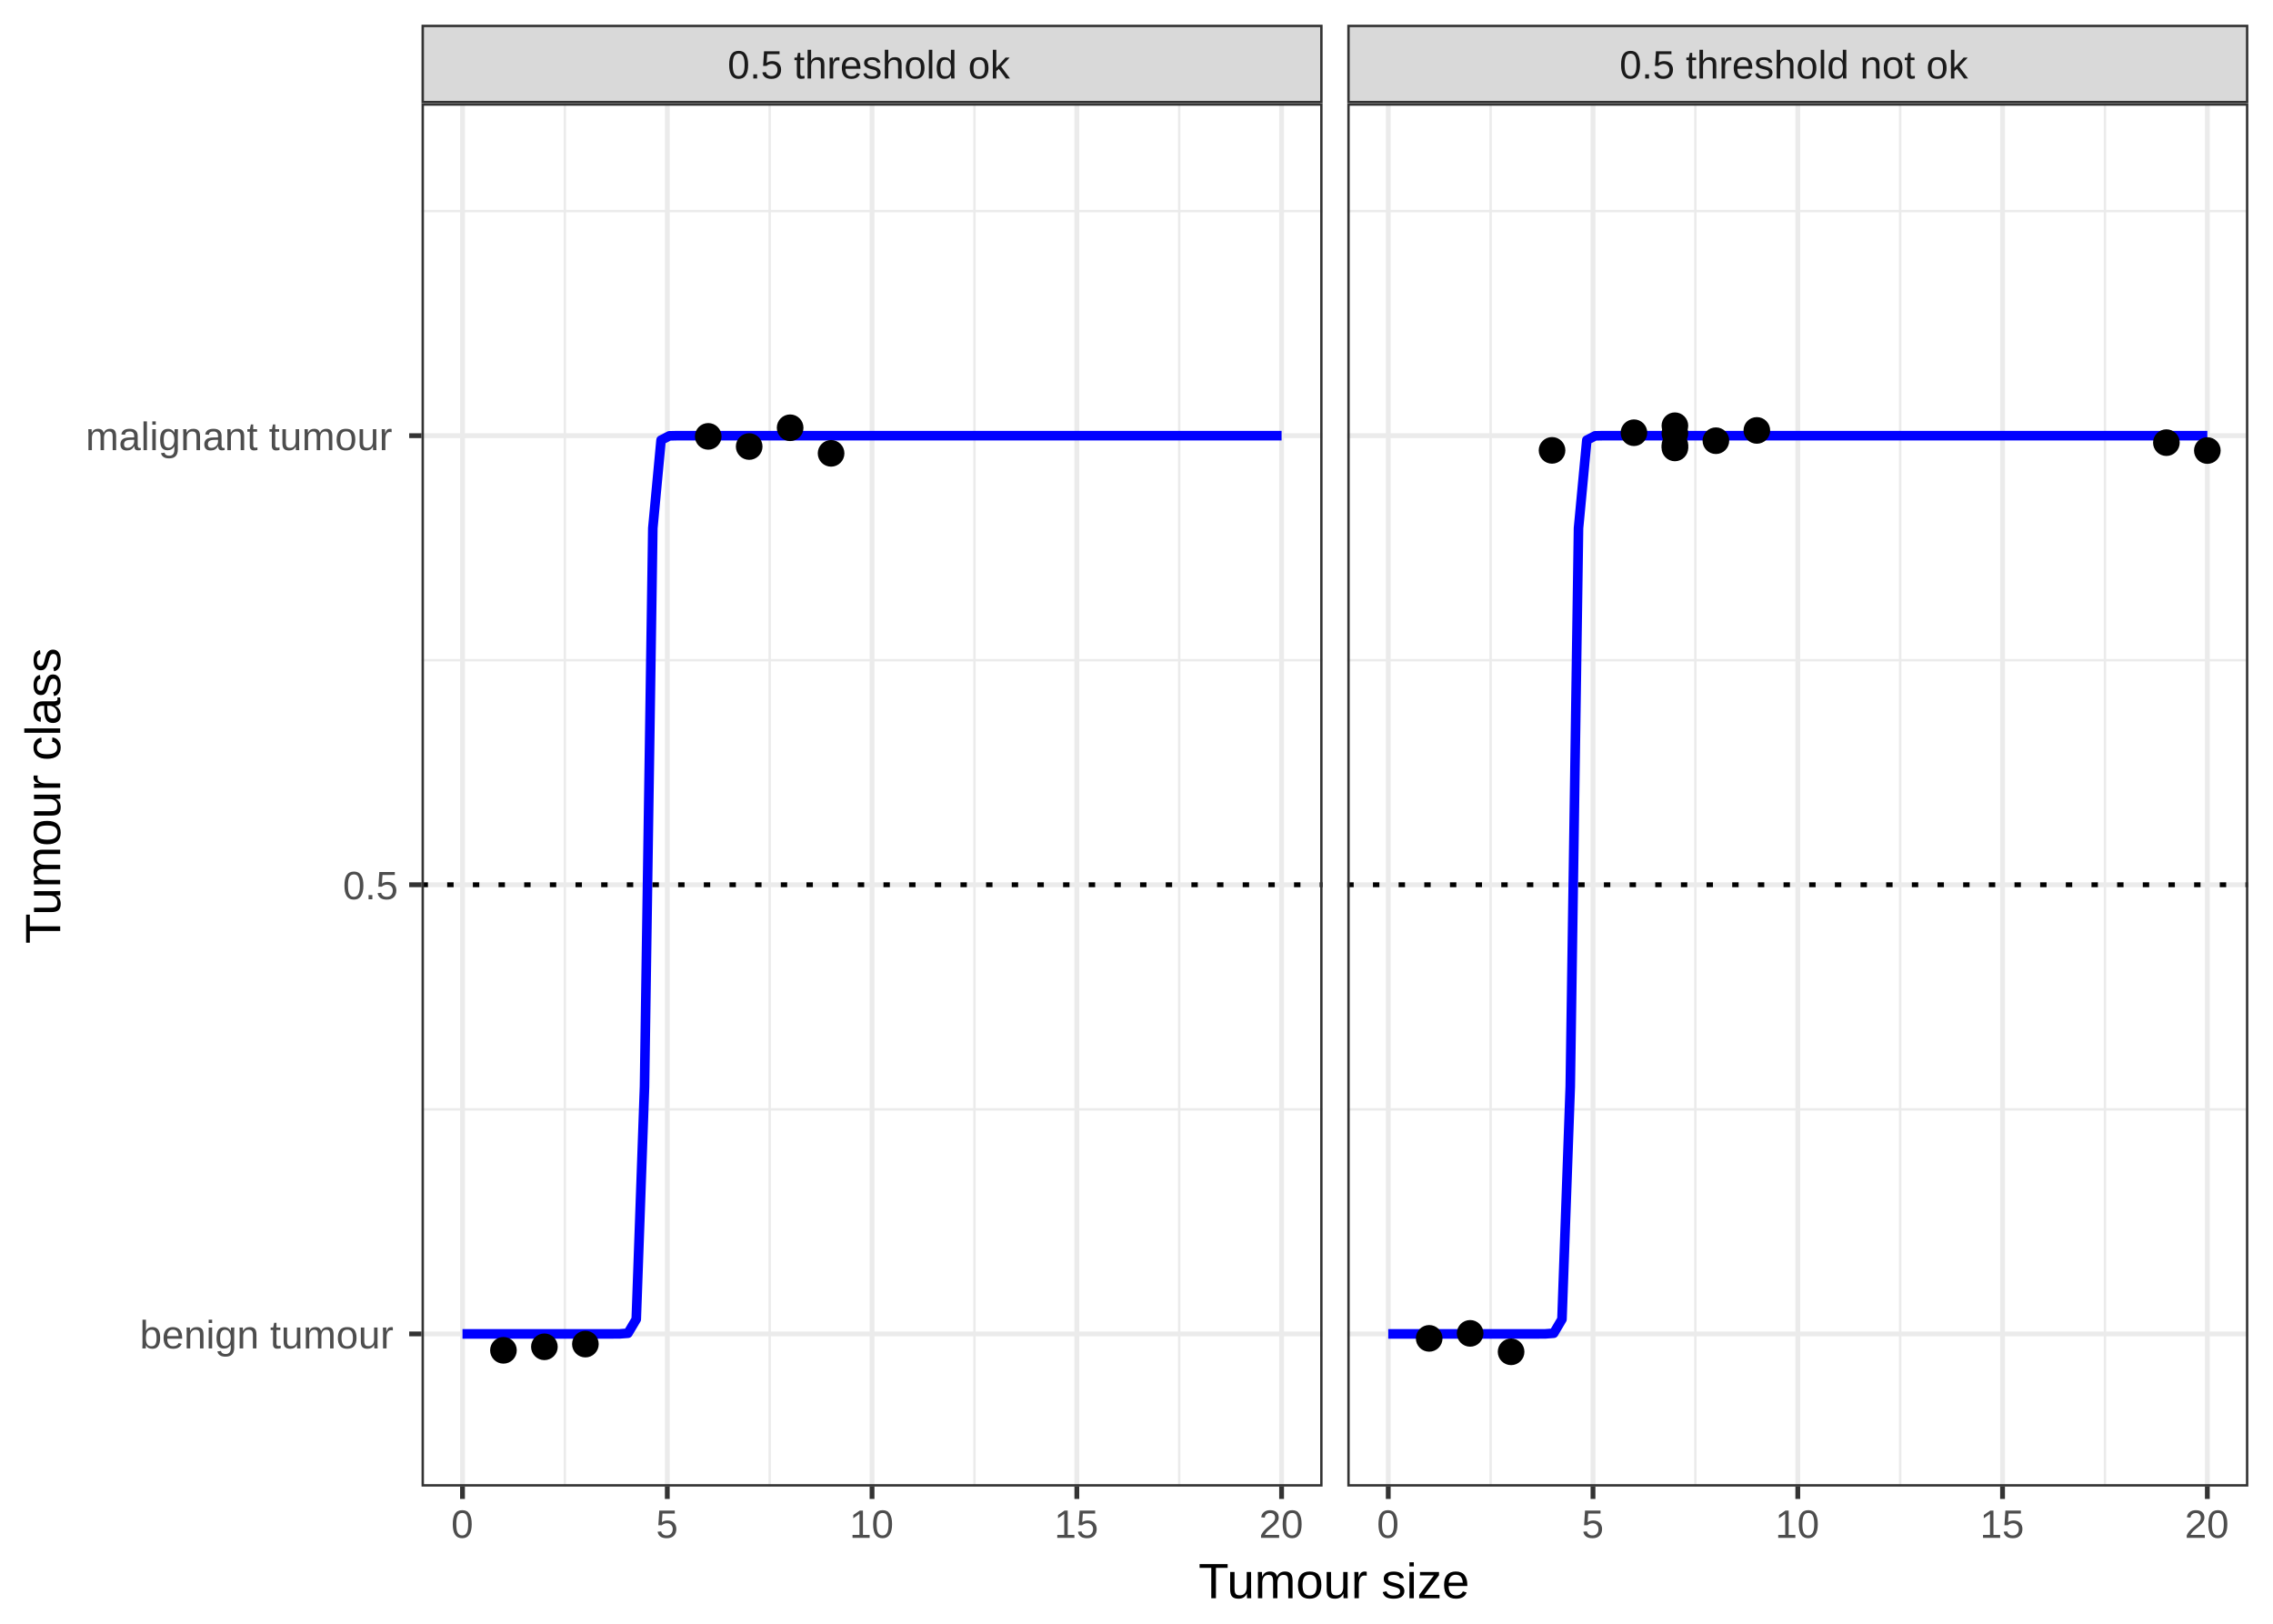
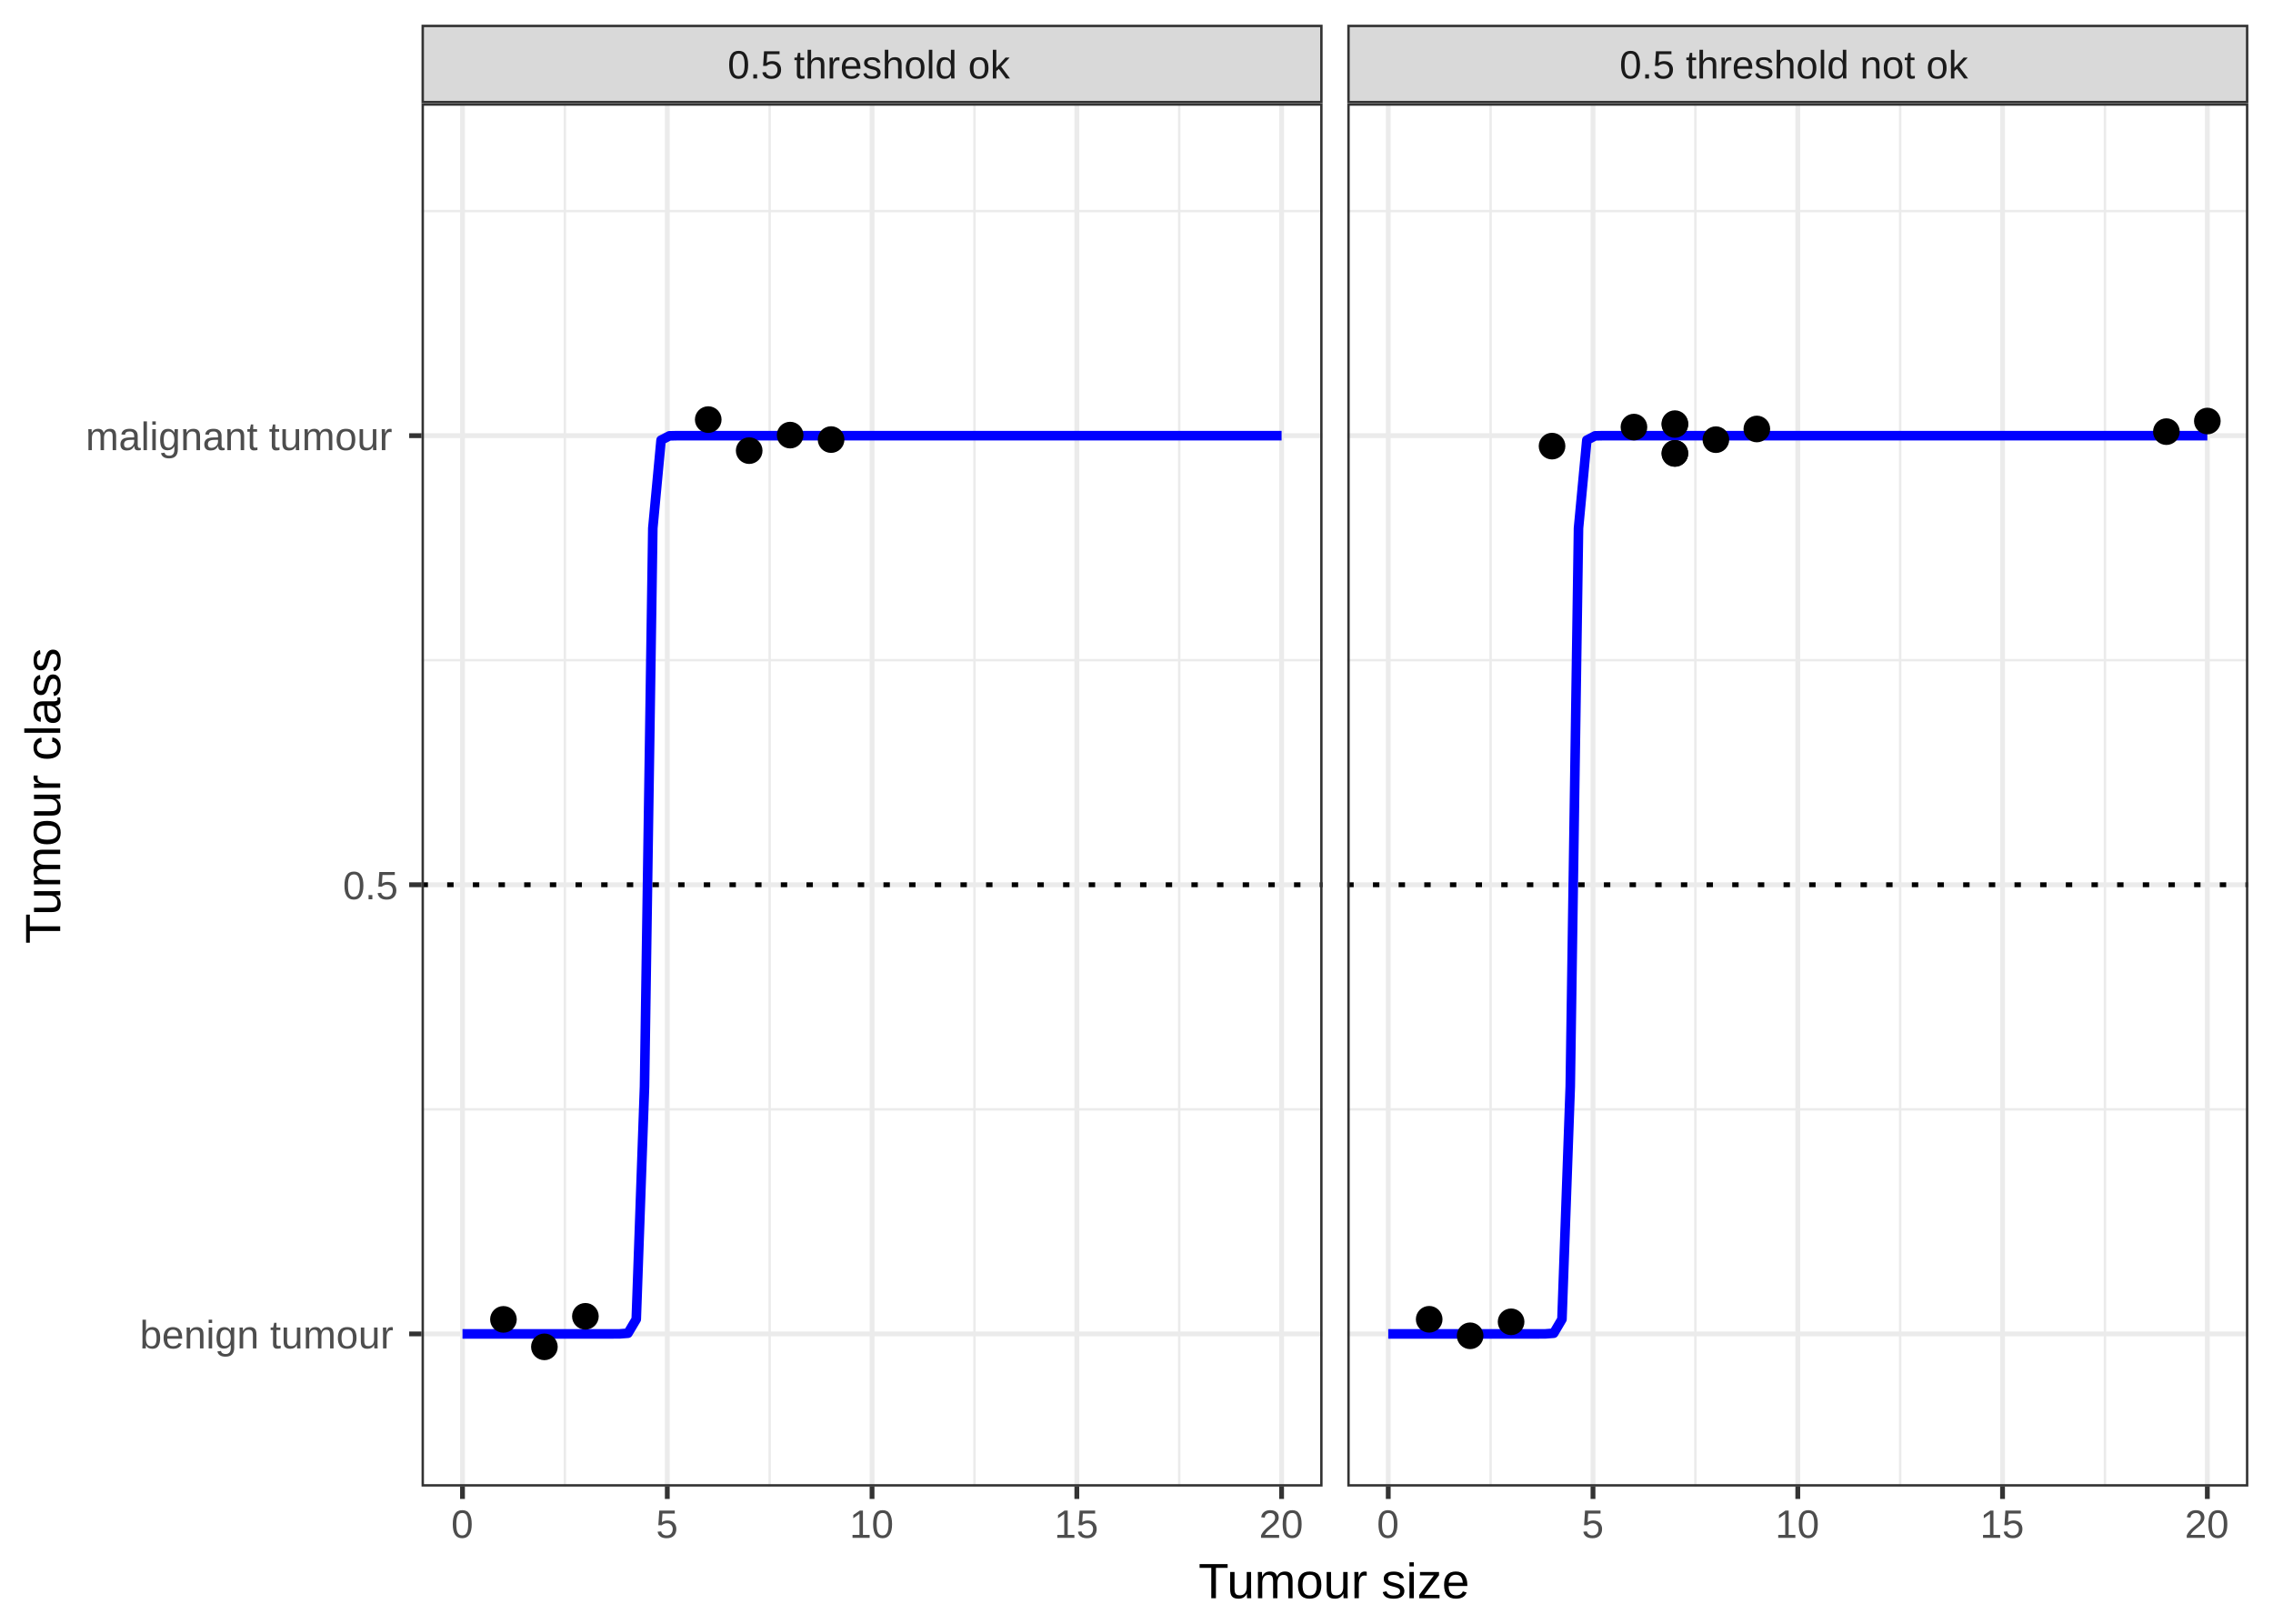
<svg xmlns="http://www.w3.org/2000/svg" viewBox="0 0 504.00 360.00">
  <defs>
    <style type="text/css">
    line, polyline, path, rect, circle {
      fill: none;
      stroke: #000000;
      stroke-linecap: round;
      stroke-linejoin: round;
      stroke-miterlimit: 10.00;
    }
  </style>
  </defs>
  <rect width="100%" height="100%" style="stroke: none; fill: #FFFFFF;" />
  <rect x="0.00" y="0.00" width="504.00" height="360.00" style="stroke-width: 1.07; stroke: #FFFFFF; fill: #FFFFFF;" />
  <defs>
    <clipPath id="cpOTMuNDcwNHwyOTMuMjU2fDMyOS41OTN8MjIuOTAwNA==">
      <rect x="93.47" y="22.90" width="199.79" height="306.69" />
    </clipPath>
  </defs>
  <rect x="93.47" y="22.90" width="199.79" height="306.69" style="stroke-width: 1.07; stroke: none; fill: #FFFFFF;" clip-path="url(#cpOTMuNDcwNHwyOTMuMjU2fDMyOS41OTN8MjIuOTAwNA==)" />
  <polyline points="93.47,245.95 293.26,245.95 " style="stroke-width: 0.53; stroke: #EBEBEB; stroke-linecap: butt;" clip-path="url(#cpOTMuNDcwNHwyOTMuMjU2fDMyOS41OTN8MjIuOTAwNA==)" />
  <polyline points="93.47,146.37 293.26,146.37 " style="stroke-width: 0.53; stroke: #EBEBEB; stroke-linecap: butt;" clip-path="url(#cpOTMuNDcwNHwyOTMuMjU2fDMyOS41OTN8MjIuOTAwNA==)" />
  <polyline points="93.47,46.80 293.26,46.80 " style="stroke-width: 0.53; stroke: #EBEBEB; stroke-linecap: butt;" clip-path="url(#cpOTMuNDcwNHwyOTMuMjU2fDMyOS41OTN8MjIuOTAwNA==)" />
  <polyline points="125.25,329.59 125.25,22.90 " style="stroke-width: 0.53; stroke: #EBEBEB; stroke-linecap: butt;" clip-path="url(#cpOTMuNDcwNHwyOTMuMjU2fDMyOS41OTN8MjIuOTAwNA==)" />
  <polyline points="170.66,329.59 170.66,22.90 " style="stroke-width: 0.53; stroke: #EBEBEB; stroke-linecap: butt;" clip-path="url(#cpOTMuNDcwNHwyOTMuMjU2fDMyOS41OTN8MjIuOTAwNA==)" />
  <polyline points="216.07,329.59 216.07,22.90 " style="stroke-width: 0.53; stroke: #EBEBEB; stroke-linecap: butt;" clip-path="url(#cpOTMuNDcwNHwyOTMuMjU2fDMyOS41OTN8MjIuOTAwNA==)" />
  <polyline points="261.47,329.59 261.47,22.90 " style="stroke-width: 0.53; stroke: #EBEBEB; stroke-linecap: butt;" clip-path="url(#cpOTMuNDcwNHwyOTMuMjU2fDMyOS41OTN8MjIuOTAwNA==)" />
  <polyline points="93.47,295.74 293.26,295.74 " style="stroke-width: 1.07; stroke: #EBEBEB; stroke-linecap: butt;" clip-path="url(#cpOTMuNDcwNHwyOTMuMjU2fDMyOS41OTN8MjIuOTAwNA==)" />
  <polyline points="93.47,196.16 293.26,196.16 " style="stroke-width: 1.07; stroke: #EBEBEB; stroke-linecap: butt;" clip-path="url(#cpOTMuNDcwNHwyOTMuMjU2fDMyOS41OTN8MjIuOTAwNA==)" />
  <polyline points="93.47,96.59 293.26,96.59 " style="stroke-width: 1.07; stroke: #EBEBEB; stroke-linecap: butt;" clip-path="url(#cpOTMuNDcwNHwyOTMuMjU2fDMyOS41OTN8MjIuOTAwNA==)" />
  <polyline points="102.55,329.59 102.55,22.90 " style="stroke-width: 1.07; stroke: #EBEBEB; stroke-linecap: butt;" clip-path="url(#cpOTMuNDcwNHwyOTMuMjU2fDMyOS41OTN8MjIuOTAwNA==)" />
  <polyline points="147.96,329.59 147.96,22.90 " style="stroke-width: 1.07; stroke: #EBEBEB; stroke-linecap: butt;" clip-path="url(#cpOTMuNDcwNHwyOTMuMjU2fDMyOS41OTN8MjIuOTAwNA==)" />
  <polyline points="193.36,329.59 193.36,22.90 " style="stroke-width: 1.07; stroke: #EBEBEB; stroke-linecap: butt;" clip-path="url(#cpOTMuNDcwNHwyOTMuMjU2fDMyOS41OTN8MjIuOTAwNA==)" />
  <polyline points="238.77,329.59 238.77,22.90 " style="stroke-width: 1.07; stroke: #EBEBEB; stroke-linecap: butt;" clip-path="url(#cpOTMuNDcwNHwyOTMuMjU2fDMyOS41OTN8MjIuOTAwNA==)" />
  <polyline points="284.17,329.59 284.17,22.90 " style="stroke-width: 1.07; stroke: #EBEBEB; stroke-linecap: butt;" clip-path="url(#cpOTMuNDcwNHwyOTMuMjU2fDMyOS41OTN8MjIuOTAwNA==)" />
  <polyline points="102.55,295.74 104.39,295.74 106.22,295.74 108.06,295.74 109.89,295.74 111.72,295.74 113.56,295.74 115.39,295.74 117.23,295.74 119.06,295.74 120.90,295.74 122.73,295.74 124.57,295.74 126.40,295.74 128.24,295.74 130.07,295.74 131.90,295.74 133.74,295.74 135.57,295.74 137.41,295.73 139.24,295.59 141.08,292.49 142.91,240.90 144.75,117.11 146.58,97.58 148.42,96.63 150.25,96.59 152.09,96.59 153.92,96.59 155.75,96.59 157.59,96.59 159.42,96.59 161.26,96.59 163.09,96.59 164.93,96.59 166.76,96.59 168.60,96.59 170.43,96.59 172.27,96.59 174.10,96.59 175.93,96.59 177.77,96.59 179.60,96.59 181.44,96.59 183.27,96.59 185.11,96.59 186.94,96.59 188.78,96.59 190.61,96.59 192.45,96.59 194.28,96.59 196.11,96.59 197.95,96.59 199.78,96.59 201.62,96.59 203.45,96.59 205.29,96.59 207.12,96.59 208.96,96.59 210.79,96.59 212.63,96.59 214.46,96.59 216.30,96.59 218.13,96.59 219.96,96.59 221.80,96.59 223.63,96.59 225.47,96.59 227.30,96.59 229.14,96.59 230.97,96.59 232.81,96.59 234.64,96.59 236.48,96.59 238.31,96.59 240.14,96.59 241.98,96.59 243.81,96.59 245.65,96.59 247.48,96.59 249.32,96.59 251.15,96.59 252.99,96.59 254.82,96.59 256.66,96.59 258.49,96.59 260.33,96.59 262.16,96.59 263.99,96.59 265.83,96.59 267.66,96.59 269.50,96.59 271.33,96.59 273.17,96.59 275.00,96.59 276.84,96.59 278.67,96.59 280.51,96.59 282.34,96.59 284.17,96.59 " style="stroke-width: 2.13; stroke: #0000FF; stroke-linecap: butt;" clip-path="url(#cpOTMuNDcwNHwyOTMuMjU2fDMyOS41OTN8MjIuOTAwNA==)" />
-   <circle cx="111.63" cy="299.38" r="1.95pt" style="stroke-width: 0.71; fill: #000000;" clip-path="url(#cpOTMuNDcwNHwyOTMuMjU2fDMyOS41OTN8MjIuOTAwNA==)" />
-   <circle cx="120.71" cy="298.60" r="1.95pt" style="stroke-width: 0.71; fill: #000000;" clip-path="url(#cpOTMuNDcwNHwyOTMuMjU2fDMyOS41OTN8MjIuOTAwNA==)" />
-   <circle cx="129.80" cy="298.00" r="1.95pt" style="stroke-width: 0.71; fill: #000000;" clip-path="url(#cpOTMuNDcwNHwyOTMuMjU2fDMyOS41OTN8MjIuOTAwNA==)" />
-   <circle cx="157.04" cy="96.75" r="1.95pt" style="stroke-width: 0.71; fill: #000000;" clip-path="url(#cpOTMuNDcwNHwyOTMuMjU2fDMyOS41OTN8MjIuOTAwNA==)" />
-   <circle cx="166.12" cy="99.00" r="1.95pt" style="stroke-width: 0.71; fill: #000000;" clip-path="url(#cpOTMuNDcwNHwyOTMuMjU2fDMyOS41OTN8MjIuOTAwNA==)" />
-   <circle cx="175.20" cy="94.84" r="1.95pt" style="stroke-width: 0.71; fill: #000000;" clip-path="url(#cpOTMuNDcwNHwyOTMuMjU2fDMyOS41OTN8MjIuOTAwNA==)" />
-   <circle cx="184.28" cy="100.51" r="1.95pt" style="stroke-width: 0.71; fill: #000000;" clip-path="url(#cpOTMuNDcwNHwyOTMuMjU2fDMyOS41OTN8MjIuOTAwNA==)" />
+   <circle cx="111.63" cy="292.52" r="1.95pt" style="stroke-width: 0.71; fill: #000000;" clip-path="url(#cpOTMuNDcwNHwyOTMuMjU2fDMyOS41OTN8MjIuOTAwNA==)" />
+   <circle cx="120.71" cy="298.61" r="1.95pt" style="stroke-width: 0.71; fill: #000000;" clip-path="url(#cpOTMuNDcwNHwyOTMuMjU2fDMyOS41OTN8MjIuOTAwNA==)" />
+   <circle cx="129.80" cy="291.84" r="1.95pt" style="stroke-width: 0.71; fill: #000000;" clip-path="url(#cpOTMuNDcwNHwyOTMuMjU2fDMyOS41OTN8MjIuOTAwNA==)" />
+   <circle cx="157.04" cy="93.03" r="1.95pt" style="stroke-width: 0.71; fill: #000000;" clip-path="url(#cpOTMuNDcwNHwyOTMuMjU2fDMyOS41OTN8MjIuOTAwNA==)" />
+   <circle cx="166.12" cy="99.91" r="1.95pt" style="stroke-width: 0.71; fill: #000000;" clip-path="url(#cpOTMuNDcwNHwyOTMuMjU2fDMyOS41OTN8MjIuOTAwNA==)" />
+   <circle cx="175.20" cy="96.47" r="1.95pt" style="stroke-width: 0.71; fill: #000000;" clip-path="url(#cpOTMuNDcwNHwyOTMuMjU2fDMyOS41OTN8MjIuOTAwNA==)" />
+   <circle cx="184.28" cy="97.46" r="1.95pt" style="stroke-width: 0.71; fill: #000000;" clip-path="url(#cpOTMuNDcwNHwyOTMuMjU2fDMyOS41OTN8MjIuOTAwNA==)" />
  <line x1="93.47" y1="196.16" x2="293.26" y2="196.16" style="stroke-width: 1.07; stroke-dasharray: 1.42,4.27; stroke-linecap: butt;" clip-path="url(#cpOTMuNDcwNHwyOTMuMjU2fDMyOS41OTN8MjIuOTAwNA==)" />
  <rect x="93.47" y="22.90" width="199.79" height="306.69" style="stroke-width: 1.07; stroke: #333333;" clip-path="url(#cpOTMuNDcwNHwyOTMuMjU2fDMyOS41OTN8MjIuOTAwNA==)" />
  <defs>
    <clipPath id="cpMHw1MDR8MzYwfDA=">
      <rect x="0.00" y="0.00" width="504.00" height="360.00" />
    </clipPath>
  </defs>
  <defs>
    <clipPath id="cpMjk4LjczNXw0OTguNTIxfDMyOS41OTN8MjIuOTAwNA==">
      <rect x="298.74" y="22.90" width="199.79" height="306.69" />
    </clipPath>
  </defs>
  <rect x="298.74" y="22.90" width="199.79" height="306.69" style="stroke-width: 1.07; stroke: none; fill: #FFFFFF;" clip-path="url(#cpMjk4LjczNXw0OTguNTIxfDMyOS41OTN8MjIuOTAwNA==)" />
  <polyline points="298.74,245.95 498.52,245.95 " style="stroke-width: 0.53; stroke: #EBEBEB; stroke-linecap: butt;" clip-path="url(#cpMjk4LjczNXw0OTguNTIxfDMyOS41OTN8MjIuOTAwNA==)" />
  <polyline points="298.74,146.37 498.52,146.37 " style="stroke-width: 0.53; stroke: #EBEBEB; stroke-linecap: butt;" clip-path="url(#cpMjk4LjczNXw0OTguNTIxfDMyOS41OTN8MjIuOTAwNA==)" />
  <polyline points="298.74,46.80 498.52,46.80 " style="stroke-width: 0.53; stroke: #EBEBEB; stroke-linecap: butt;" clip-path="url(#cpMjk4LjczNXw0OTguNTIxfDMyOS41OTN8MjIuOTAwNA==)" />
  <polyline points="330.52,329.59 330.52,22.90 " style="stroke-width: 0.53; stroke: #EBEBEB; stroke-linecap: butt;" clip-path="url(#cpMjk4LjczNXw0OTguNTIxfDMyOS41OTN8MjIuOTAwNA==)" />
  <polyline points="375.92,329.59 375.92,22.90 " style="stroke-width: 0.53; stroke: #EBEBEB; stroke-linecap: butt;" clip-path="url(#cpMjk4LjczNXw0OTguNTIxfDMyOS41OTN8MjIuOTAwNA==)" />
  <polyline points="421.33,329.59 421.33,22.90 " style="stroke-width: 0.53; stroke: #EBEBEB; stroke-linecap: butt;" clip-path="url(#cpMjk4LjczNXw0OTguNTIxfDMyOS41OTN8MjIuOTAwNA==)" />
  <polyline points="466.74,329.59 466.74,22.90 " style="stroke-width: 0.53; stroke: #EBEBEB; stroke-linecap: butt;" clip-path="url(#cpMjk4LjczNXw0OTguNTIxfDMyOS41OTN8MjIuOTAwNA==)" />
  <polyline points="298.74,295.74 498.52,295.74 " style="stroke-width: 1.07; stroke: #EBEBEB; stroke-linecap: butt;" clip-path="url(#cpMjk4LjczNXw0OTguNTIxfDMyOS41OTN8MjIuOTAwNA==)" />
  <polyline points="298.74,196.16 498.52,196.16 " style="stroke-width: 1.07; stroke: #EBEBEB; stroke-linecap: butt;" clip-path="url(#cpMjk4LjczNXw0OTguNTIxfDMyOS41OTN8MjIuOTAwNA==)" />
  <polyline points="298.74,96.59 498.52,96.59 " style="stroke-width: 1.07; stroke: #EBEBEB; stroke-linecap: butt;" clip-path="url(#cpMjk4LjczNXw0OTguNTIxfDMyOS41OTN8MjIuOTAwNA==)" />
  <polyline points="307.82,329.59 307.82,22.90 " style="stroke-width: 1.07; stroke: #EBEBEB; stroke-linecap: butt;" clip-path="url(#cpMjk4LjczNXw0OTguNTIxfDMyOS41OTN8MjIuOTAwNA==)" />
  <polyline points="353.22,329.59 353.22,22.90 " style="stroke-width: 1.07; stroke: #EBEBEB; stroke-linecap: butt;" clip-path="url(#cpMjk4LjczNXw0OTguNTIxfDMyOS41OTN8MjIuOTAwNA==)" />
  <polyline points="398.63,329.59 398.63,22.90 " style="stroke-width: 1.07; stroke: #EBEBEB; stroke-linecap: butt;" clip-path="url(#cpMjk4LjczNXw0OTguNTIxfDMyOS41OTN8MjIuOTAwNA==)" />
  <polyline points="444.03,329.59 444.03,22.90 " style="stroke-width: 1.07; stroke: #EBEBEB; stroke-linecap: butt;" clip-path="url(#cpMjk4LjczNXw0OTguNTIxfDMyOS41OTN8MjIuOTAwNA==)" />
  <polyline points="489.44,329.59 489.44,22.90 " style="stroke-width: 1.07; stroke: #EBEBEB; stroke-linecap: butt;" clip-path="url(#cpMjk4LjczNXw0OTguNTIxfDMyOS41OTN8MjIuOTAwNA==)" />
  <polyline points="307.82,295.74 309.65,295.74 311.49,295.74 313.32,295.74 315.15,295.74 316.99,295.74 318.82,295.74 320.66,295.74 322.49,295.74 324.33,295.74 326.16,295.74 328.00,295.74 329.83,295.74 331.67,295.74 333.50,295.74 335.33,295.74 337.17,295.74 339.00,295.74 340.84,295.74 342.67,295.73 344.51,295.59 346.34,292.49 348.18,240.90 350.01,117.11 351.85,97.58 353.68,96.63 355.52,96.59 357.35,96.59 359.18,96.59 361.02,96.59 362.85,96.59 364.69,96.59 366.52,96.59 368.36,96.59 370.19,96.59 372.03,96.59 373.86,96.59 375.70,96.59 377.53,96.59 379.36,96.59 381.20,96.59 383.03,96.59 384.87,96.59 386.70,96.59 388.54,96.59 390.37,96.59 392.21,96.59 394.04,96.59 395.88,96.59 397.71,96.59 399.55,96.59 401.38,96.59 403.21,96.59 405.05,96.59 406.88,96.59 408.72,96.59 410.55,96.59 412.39,96.59 414.22,96.59 416.06,96.59 417.89,96.59 419.73,96.59 421.56,96.59 423.39,96.59 425.23,96.59 427.06,96.59 428.90,96.59 430.73,96.59 432.57,96.59 434.40,96.59 436.24,96.59 438.07,96.59 439.91,96.59 441.74,96.59 443.57,96.59 445.41,96.59 447.24,96.59 449.08,96.59 450.91,96.59 452.75,96.59 454.58,96.59 456.42,96.59 458.25,96.59 460.09,96.59 461.92,96.59 463.76,96.59 465.59,96.59 467.42,96.59 469.26,96.59 471.09,96.59 472.93,96.59 474.76,96.59 476.60,96.59 478.43,96.59 480.27,96.59 482.10,96.59 483.94,96.59 485.77,96.59 487.60,96.59 489.44,96.59 " style="stroke-width: 2.13; stroke: #0000FF; stroke-linecap: butt;" clip-path="url(#cpMjk4LjczNXw0OTguNTIxfDMyOS41OTN8MjIuOTAwNA==)" />
-   <circle cx="316.90" cy="296.73" r="1.95pt" style="stroke-width: 0.71; fill: #000000;" clip-path="url(#cpMjk4LjczNXw0OTguNTIxfDMyOS41OTN8MjIuOTAwNA==)" />
-   <circle cx="325.98" cy="295.62" r="1.95pt" style="stroke-width: 0.71; fill: #000000;" clip-path="url(#cpMjk4LjczNXw0OTguNTIxfDMyOS41OTN8MjIuOTAwNA==)" />
-   <circle cx="335.06" cy="299.71" r="1.95pt" style="stroke-width: 0.71; fill: #000000;" clip-path="url(#cpMjk4LjczNXw0OTguNTIxfDMyOS41OTN8MjIuOTAwNA==)" />
-   <circle cx="362.30" cy="95.94" r="1.95pt" style="stroke-width: 0.71; fill: #000000;" clip-path="url(#cpMjk4LjczNXw0OTguNTIxfDMyOS41OTN8MjIuOTAwNA==)" />
-   <circle cx="371.38" cy="99.31" r="1.95pt" style="stroke-width: 0.71; fill: #000000;" clip-path="url(#cpMjk4LjczNXw0OTguNTIxfDMyOS41OTN8MjIuOTAwNA==)" />
-   <circle cx="380.47" cy="97.71" r="1.95pt" style="stroke-width: 0.71; fill: #000000;" clip-path="url(#cpMjk4LjczNXw0OTguNTIxfDMyOS41OTN8MjIuOTAwNA==)" />
-   <circle cx="389.55" cy="95.43" r="1.95pt" style="stroke-width: 0.71; fill: #000000;" clip-path="url(#cpMjk4LjczNXw0OTguNTIxfDMyOS41OTN8MjIuOTAwNA==)" />
-   <circle cx="371.38" cy="94.39" r="1.95pt" style="stroke-width: 0.71; fill: #000000;" clip-path="url(#cpMjk4LjczNXw0OTguNTIxfDMyOS41OTN8MjIuOTAwNA==)" />
-   <circle cx="371.38" cy="96.08" r="1.95pt" style="stroke-width: 0.71; fill: #000000;" clip-path="url(#cpMjk4LjczNXw0OTguNTIxfDMyOS41OTN8MjIuOTAwNA==)" />
-   <circle cx="371.38" cy="98.71" r="1.95pt" style="stroke-width: 0.71; fill: #000000;" clip-path="url(#cpMjk4LjczNXw0OTguNTIxfDMyOS41OTN8MjIuOTAwNA==)" />
-   <circle cx="344.14" cy="99.85" r="1.95pt" style="stroke-width: 0.71; fill: #000000;" clip-path="url(#cpMjk4LjczNXw0OTguNTIxfDMyOS41OTN8MjIuOTAwNA==)" />
-   <circle cx="489.44" cy="99.89" r="1.95pt" style="stroke-width: 0.71; fill: #000000;" clip-path="url(#cpMjk4LjczNXw0OTguNTIxfDMyOS41OTN8MjIuOTAwNA==)" />
-   <circle cx="480.36" cy="98.14" r="1.95pt" style="stroke-width: 0.71; fill: #000000;" clip-path="url(#cpMjk4LjczNXw0OTguNTIxfDMyOS41OTN8MjIuOTAwNA==)" />
+   <circle cx="316.90" cy="292.50" r="1.95pt" style="stroke-width: 0.71; fill: #000000;" clip-path="url(#cpMjk4LjczNXw0OTguNTIxfDMyOS41OTN8MjIuOTAwNA==)" />
+   <circle cx="325.98" cy="296.16" r="1.95pt" style="stroke-width: 0.71; fill: #000000;" clip-path="url(#cpMjk4LjczNXw0OTguNTIxfDMyOS41OTN8MjIuOTAwNA==)" />
+   <circle cx="335.06" cy="293.06" r="1.95pt" style="stroke-width: 0.71; fill: #000000;" clip-path="url(#cpMjk4LjczNXw0OTguNTIxfDMyOS41OTN8MjIuOTAwNA==)" />
+   <circle cx="362.30" cy="94.69" r="1.95pt" style="stroke-width: 0.71; fill: #000000;" clip-path="url(#cpMjk4LjczNXw0OTguNTIxfDMyOS41OTN8MjIuOTAwNA==)" />
+   <circle cx="371.38" cy="94.11" r="1.95pt" style="stroke-width: 0.71; fill: #000000;" clip-path="url(#cpMjk4LjczNXw0OTguNTIxfDMyOS41OTN8MjIuOTAwNA==)" />
+   <circle cx="380.47" cy="97.48" r="1.95pt" style="stroke-width: 0.71; fill: #000000;" clip-path="url(#cpMjk4LjczNXw0OTguNTIxfDMyOS41OTN8MjIuOTAwNA==)" />
+   <circle cx="389.55" cy="95.11" r="1.95pt" style="stroke-width: 0.71; fill: #000000;" clip-path="url(#cpMjk4LjczNXw0OTguNTIxfDMyOS41OTN8MjIuOTAwNA==)" />
+   <circle cx="371.38" cy="100.54" r="1.95pt" style="stroke-width: 0.71; fill: #000000;" clip-path="url(#cpMjk4LjczNXw0OTguNTIxfDMyOS41OTN8MjIuOTAwNA==)" />
+   <circle cx="371.38" cy="93.93" r="1.95pt" style="stroke-width: 0.71; fill: #000000;" clip-path="url(#cpMjk4LjczNXw0OTguNTIxfDMyOS41OTN8MjIuOTAwNA==)" />
+   <circle cx="371.38" cy="100.51" r="1.95pt" style="stroke-width: 0.71; fill: #000000;" clip-path="url(#cpMjk4LjczNXw0OTguNTIxfDMyOS41OTN8MjIuOTAwNA==)" />
+   <circle cx="344.14" cy="98.91" r="1.95pt" style="stroke-width: 0.71; fill: #000000;" clip-path="url(#cpMjk4LjczNXw0OTguNTIxfDMyOS41OTN8MjIuOTAwNA==)" />
+   <circle cx="489.44" cy="93.35" r="1.95pt" style="stroke-width: 0.71; fill: #000000;" clip-path="url(#cpMjk4LjczNXw0OTguNTIxfDMyOS41OTN8MjIuOTAwNA==)" />
+   <circle cx="480.36" cy="95.70" r="1.95pt" style="stroke-width: 0.71; fill: #000000;" clip-path="url(#cpMjk4LjczNXw0OTguNTIxfDMyOS41OTN8MjIuOTAwNA==)" />
  <line x1="298.74" y1="196.16" x2="498.52" y2="196.16" style="stroke-width: 1.07; stroke-dasharray: 1.42,4.27; stroke-linecap: butt;" clip-path="url(#cpMjk4LjczNXw0OTguNTIxfDMyOS41OTN8MjIuOTAwNA==)" />
  <rect x="298.74" y="22.90" width="199.79" height="306.69" style="stroke-width: 1.07; stroke: #333333;" clip-path="url(#cpMjk4LjczNXw0OTguNTIxfDMyOS41OTN8MjIuOTAwNA==)" />
  <defs>
    <clipPath id="cpMHw1MDR8MzYwfDA=">
      <rect x="0.00" y="0.00" width="504.00" height="360.00" />
    </clipPath>
  </defs>
  <defs>
    <clipPath id="cpOTMuNDcwNHwyOTMuMjU2fDIyLjkwMDR8NS40Nzk0NQ==">
      <rect x="93.47" y="5.48" width="199.79" height="17.42" />
    </clipPath>
  </defs>
  <rect x="93.47" y="5.48" width="199.79" height="17.42" style="stroke-width: 1.07; stroke: #333333; fill: #D9D9D9;" clip-path="url(#cpOTMuNDcwNHwyOTMuMjU2fDIyLjkwMDR8NS40Nzk0NQ==)" />
  <g clip-path="url(#cpOTMuNDcwNHwyOTMuMjU2fDIyLjkwMDR8NS40Nzk0NQ==)">
    <text x="161.34" y="17.41" style="font-size: 8.80px; fill: #1A1A1A; font-family: Arial;" textLength="64.04px" lengthAdjust="spacingAndGlyphs">0.5 threshold ok</text>
  </g>
  <defs>
    <clipPath id="cpMHw1MDR8MzYwfDA=">
      <rect x="0.00" y="0.00" width="504.00" height="360.00" />
    </clipPath>
  </defs>
  <defs>
    <clipPath id="cpMjk4LjczNXw0OTguNTIxfDIyLjkwMDR8NS40Nzk0NQ==">
      <rect x="298.74" y="5.48" width="199.79" height="17.42" />
    </clipPath>
  </defs>
  <rect x="298.74" y="5.48" width="199.79" height="17.42" style="stroke-width: 1.07; stroke: #333333; fill: #D9D9D9;" clip-path="url(#cpMjk4LjczNXw0OTguNTIxfDIyLjkwMDR8NS40Nzk0NQ==)" />
  <g clip-path="url(#cpMjk4LjczNXw0OTguNTIxfDIyLjkwMDR8NS40Nzk0NQ==)">
    <text x="359.10" y="17.41" style="font-size: 8.80px; fill: #1A1A1A; font-family: Arial;" textLength="79.05px" lengthAdjust="spacingAndGlyphs">0.5 threshold not ok</text>
  </g>
  <defs>
    <clipPath id="cpMHw1MDR8MzYwfDA=">
      <rect x="0.00" y="0.00" width="504.00" height="360.00" />
    </clipPath>
  </defs>
  <polyline points="102.55,332.33 102.55,329.59 " style="stroke-width: 1.07; stroke: #333333; stroke-linecap: butt;" clip-path="url(#cpMHw1MDR8MzYwfDA=)" />
  <polyline points="147.96,332.33 147.96,329.59 " style="stroke-width: 1.07; stroke: #333333; stroke-linecap: butt;" clip-path="url(#cpMHw1MDR8MzYwfDA=)" />
  <polyline points="193.36,332.33 193.36,329.59 " style="stroke-width: 1.07; stroke: #333333; stroke-linecap: butt;" clip-path="url(#cpMHw1MDR8MzYwfDA=)" />
  <polyline points="238.77,332.33 238.77,329.59 " style="stroke-width: 1.07; stroke: #333333; stroke-linecap: butt;" clip-path="url(#cpMHw1MDR8MzYwfDA=)" />
  <polyline points="284.17,332.33 284.17,329.59 " style="stroke-width: 1.07; stroke: #333333; stroke-linecap: butt;" clip-path="url(#cpMHw1MDR8MzYwfDA=)" />
  <g clip-path="url(#cpMHw1MDR8MzYwfDA=)">
    <text x="100.05" y="340.96" style="font-size: 8.80px; fill: #4D4D4D; font-family: Arial;" textLength="5.01px" lengthAdjust="spacingAndGlyphs">0</text>
  </g>
  <g clip-path="url(#cpMHw1MDR8MzYwfDA=)">
    <text x="145.45" y="340.96" style="font-size: 8.80px; fill: #4D4D4D; font-family: Arial;" textLength="5.01px" lengthAdjust="spacingAndGlyphs">5</text>
  </g>
  <g clip-path="url(#cpMHw1MDR8MzYwfDA=)">
    <text x="188.36" y="340.96" style="font-size: 8.80px; fill: #4D4D4D; font-family: Arial;" textLength="10.01px" lengthAdjust="spacingAndGlyphs">10</text>
  </g>
  <g clip-path="url(#cpMHw1MDR8MzYwfDA=)">
    <text x="233.76" y="340.96" style="font-size: 8.80px; fill: #4D4D4D; font-family: Arial;" textLength="10.01px" lengthAdjust="spacingAndGlyphs">15</text>
  </g>
  <g clip-path="url(#cpMHw1MDR8MzYwfDA=)">
    <text x="279.17" y="340.96" style="font-size: 8.80px; fill: #4D4D4D; font-family: Arial;" textLength="10.01px" lengthAdjust="spacingAndGlyphs">20</text>
  </g>
  <polyline points="307.82,332.33 307.82,329.59 " style="stroke-width: 1.07; stroke: #333333; stroke-linecap: butt;" clip-path="url(#cpMHw1MDR8MzYwfDA=)" />
  <polyline points="353.22,332.33 353.22,329.59 " style="stroke-width: 1.07; stroke: #333333; stroke-linecap: butt;" clip-path="url(#cpMHw1MDR8MzYwfDA=)" />
  <polyline points="398.63,332.33 398.63,329.59 " style="stroke-width: 1.07; stroke: #333333; stroke-linecap: butt;" clip-path="url(#cpMHw1MDR8MzYwfDA=)" />
  <polyline points="444.03,332.33 444.03,329.59 " style="stroke-width: 1.07; stroke: #333333; stroke-linecap: butt;" clip-path="url(#cpMHw1MDR8MzYwfDA=)" />
  <polyline points="489.44,332.33 489.44,329.59 " style="stroke-width: 1.07; stroke: #333333; stroke-linecap: butt;" clip-path="url(#cpMHw1MDR8MzYwfDA=)" />
  <g clip-path="url(#cpMHw1MDR8MzYwfDA=)">
    <text x="305.31" y="340.96" style="font-size: 8.80px; fill: #4D4D4D; font-family: Arial;" textLength="5.01px" lengthAdjust="spacingAndGlyphs">0</text>
  </g>
  <g clip-path="url(#cpMHw1MDR8MzYwfDA=)">
    <text x="350.72" y="340.96" style="font-size: 8.80px; fill: #4D4D4D; font-family: Arial;" textLength="5.01px" lengthAdjust="spacingAndGlyphs">5</text>
  </g>
  <g clip-path="url(#cpMHw1MDR8MzYwfDA=)">
    <text x="393.62" y="340.96" style="font-size: 8.80px; fill: #4D4D4D; font-family: Arial;" textLength="10.01px" lengthAdjust="spacingAndGlyphs">10</text>
  </g>
  <g clip-path="url(#cpMHw1MDR8MzYwfDA=)">
    <text x="439.03" y="340.96" style="font-size: 8.80px; fill: #4D4D4D; font-family: Arial;" textLength="10.01px" lengthAdjust="spacingAndGlyphs">15</text>
  </g>
  <g clip-path="url(#cpMHw1MDR8MzYwfDA=)">
    <text x="484.43" y="340.96" style="font-size: 8.80px; fill: #4D4D4D; font-family: Arial;" textLength="10.01px" lengthAdjust="spacingAndGlyphs">20</text>
  </g>
  <g clip-path="url(#cpMHw1MDR8MzYwfDA=)">
    <text x="31.00" y="298.96" style="font-size: 8.80px; fill: #4D4D4D; font-family: Arial;" textLength="57.54px" lengthAdjust="spacingAndGlyphs">benign tumour</text>
  </g>
  <g clip-path="url(#cpMHw1MDR8MzYwfDA=)">
    <text x="76.03" y="199.38" style="font-size: 8.80px; fill: #4D4D4D; font-family: Arial;" textLength="12.51px" lengthAdjust="spacingAndGlyphs">0.5</text>
  </g>
  <g clip-path="url(#cpMHw1MDR8MzYwfDA=)">
    <text x="19.00" y="99.80" style="font-size: 8.80px; fill: #4D4D4D; font-family: Arial;" textLength="69.53px" lengthAdjust="spacingAndGlyphs">malignant tumour</text>
  </g>
  <polyline points="90.73,295.74 93.47,295.74 " style="stroke-width: 1.07; stroke: #333333; stroke-linecap: butt;" clip-path="url(#cpMHw1MDR8MzYwfDA=)" />
  <polyline points="90.73,196.16 93.47,196.16 " style="stroke-width: 1.07; stroke: #333333; stroke-linecap: butt;" clip-path="url(#cpMHw1MDR8MzYwfDA=)" />
  <polyline points="90.73,96.59 93.47,96.59 " style="stroke-width: 1.07; stroke: #333333; stroke-linecap: butt;" clip-path="url(#cpMHw1MDR8MzYwfDA=)" />
  <g clip-path="url(#cpMHw1MDR8MzYwfDA=)">
    <text x="265.74" y="354.34" style="font-size: 11.00px; font-family: Arial;" textLength="60.52px" lengthAdjust="spacingAndGlyphs">Tumour size</text>
  </g>
  <g clip-path="url(#cpMHw1MDR8MzYwfDA=)">
    <text transform="translate(13.35,209.25) rotate(-90)" style="font-size: 11.00px; font-family: Arial;" textLength="66.02px" lengthAdjust="spacingAndGlyphs">Tumour class</text>
  </g>
</svg>
